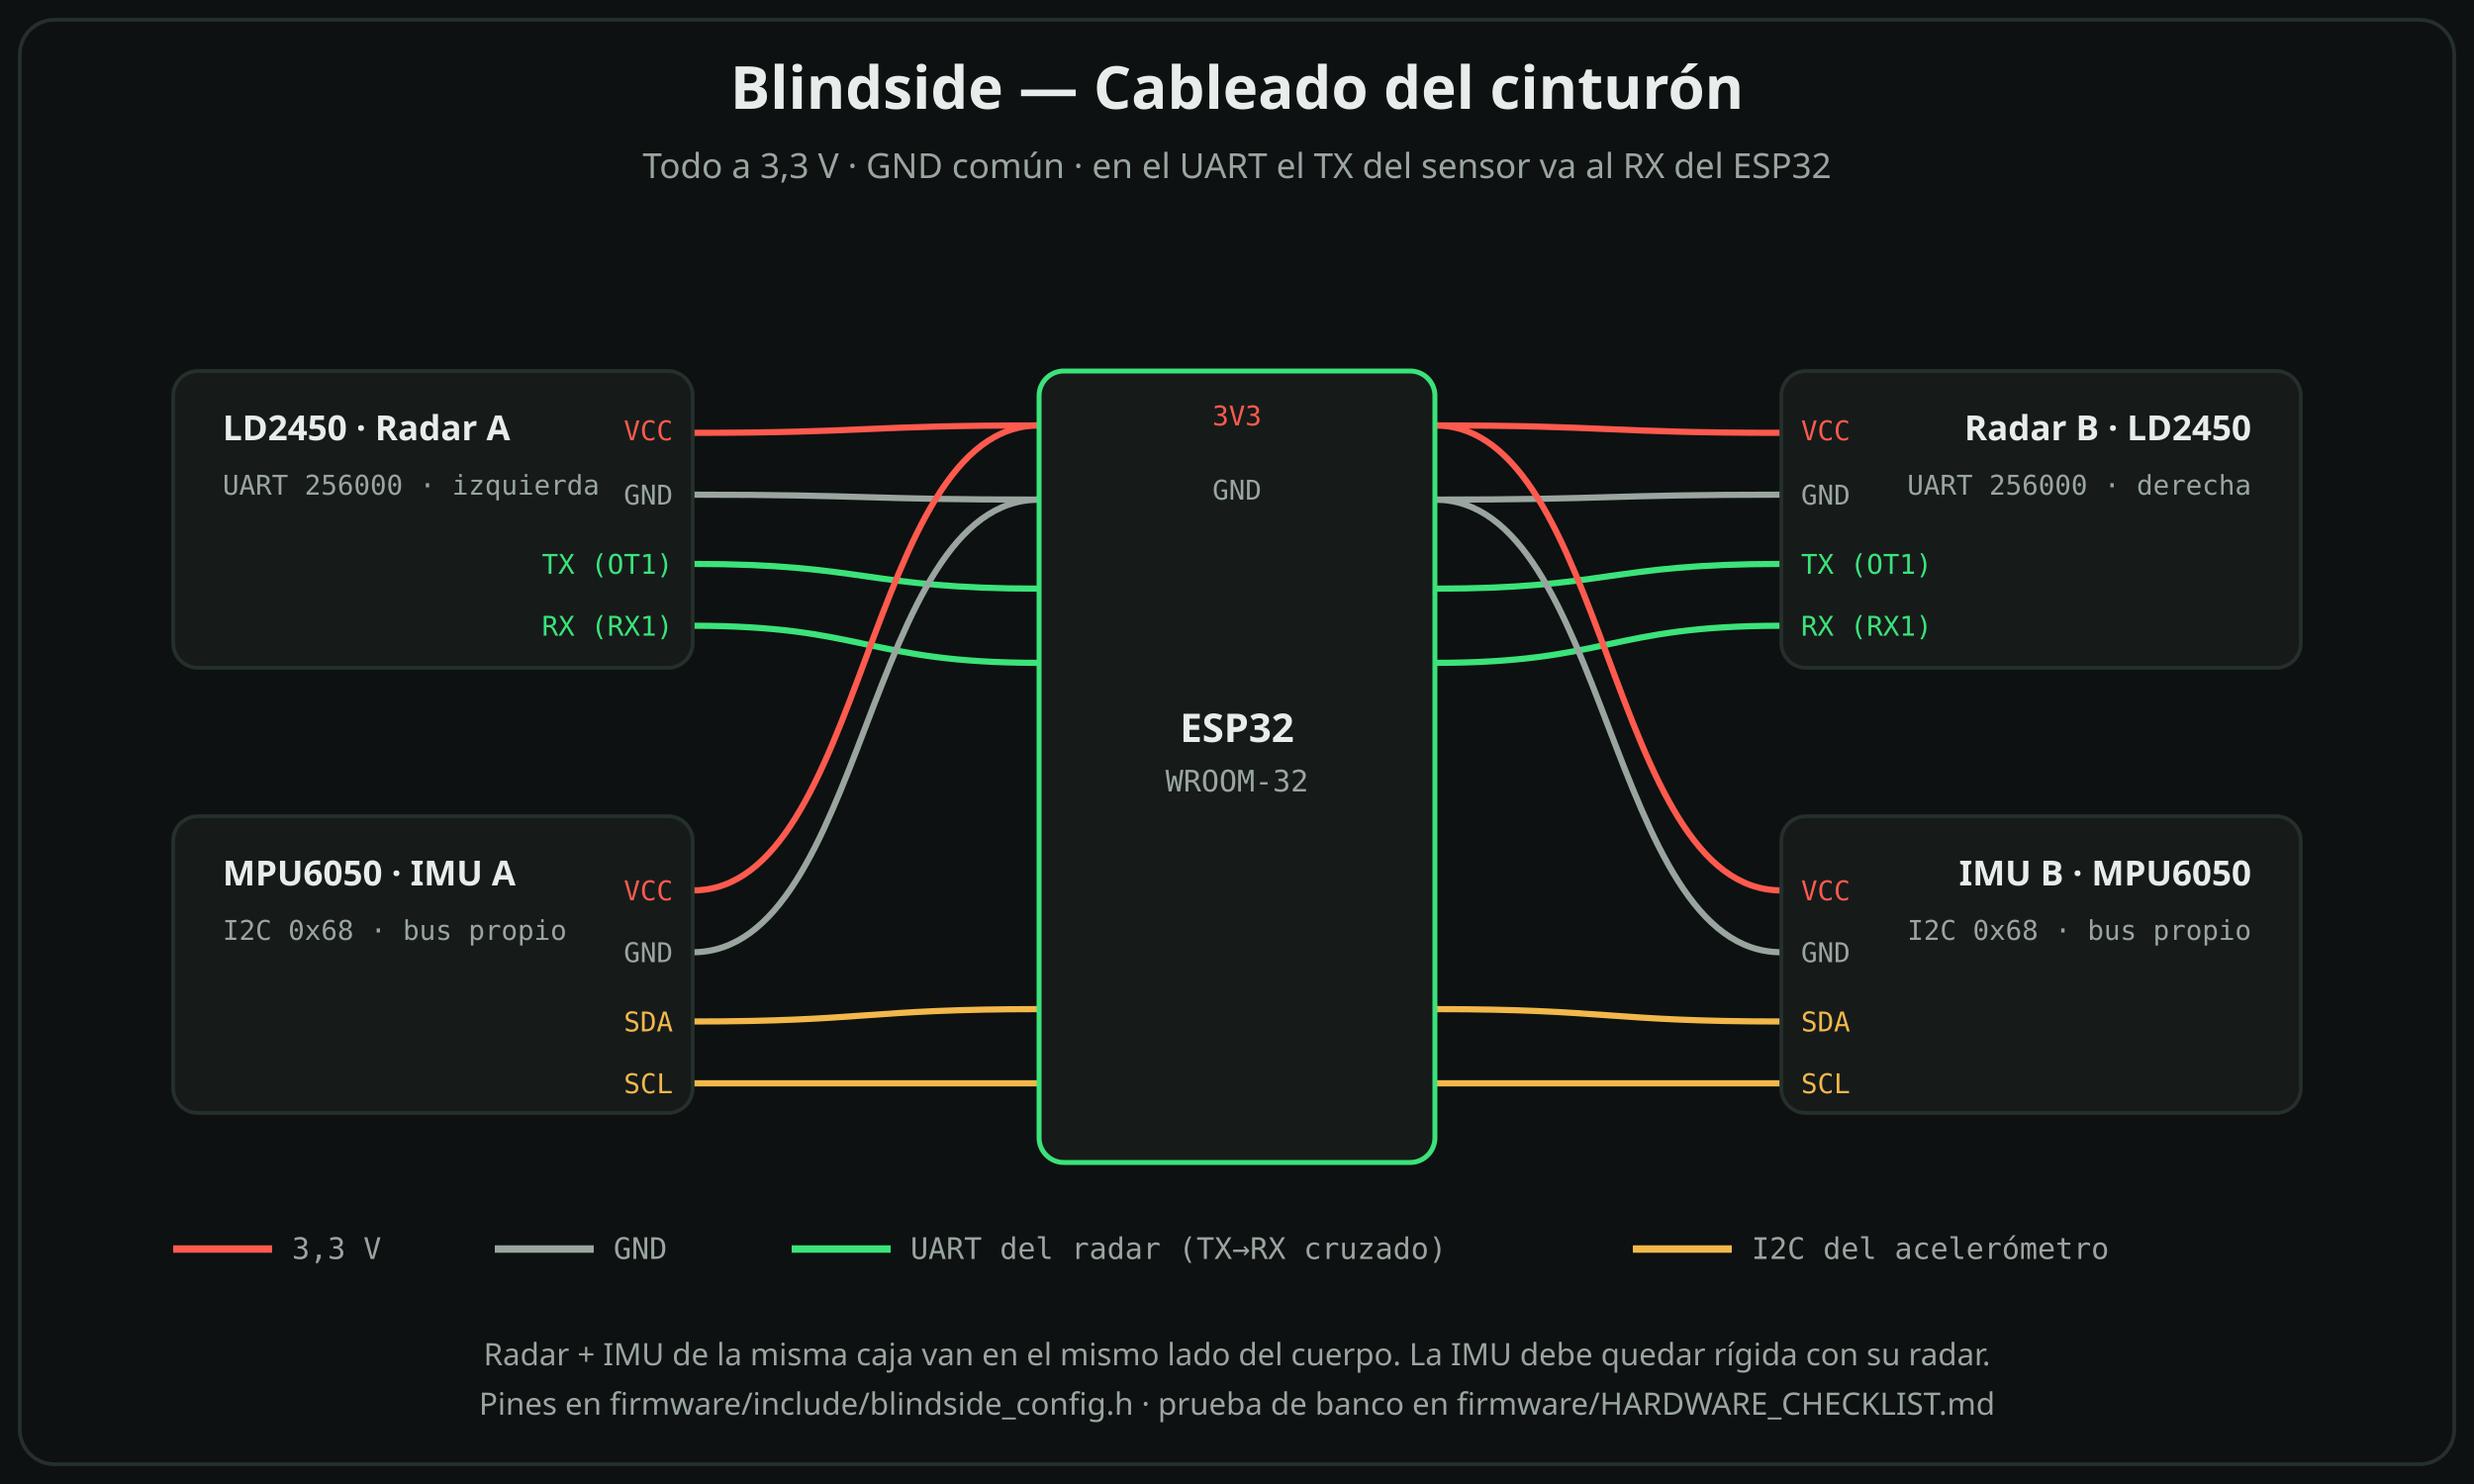
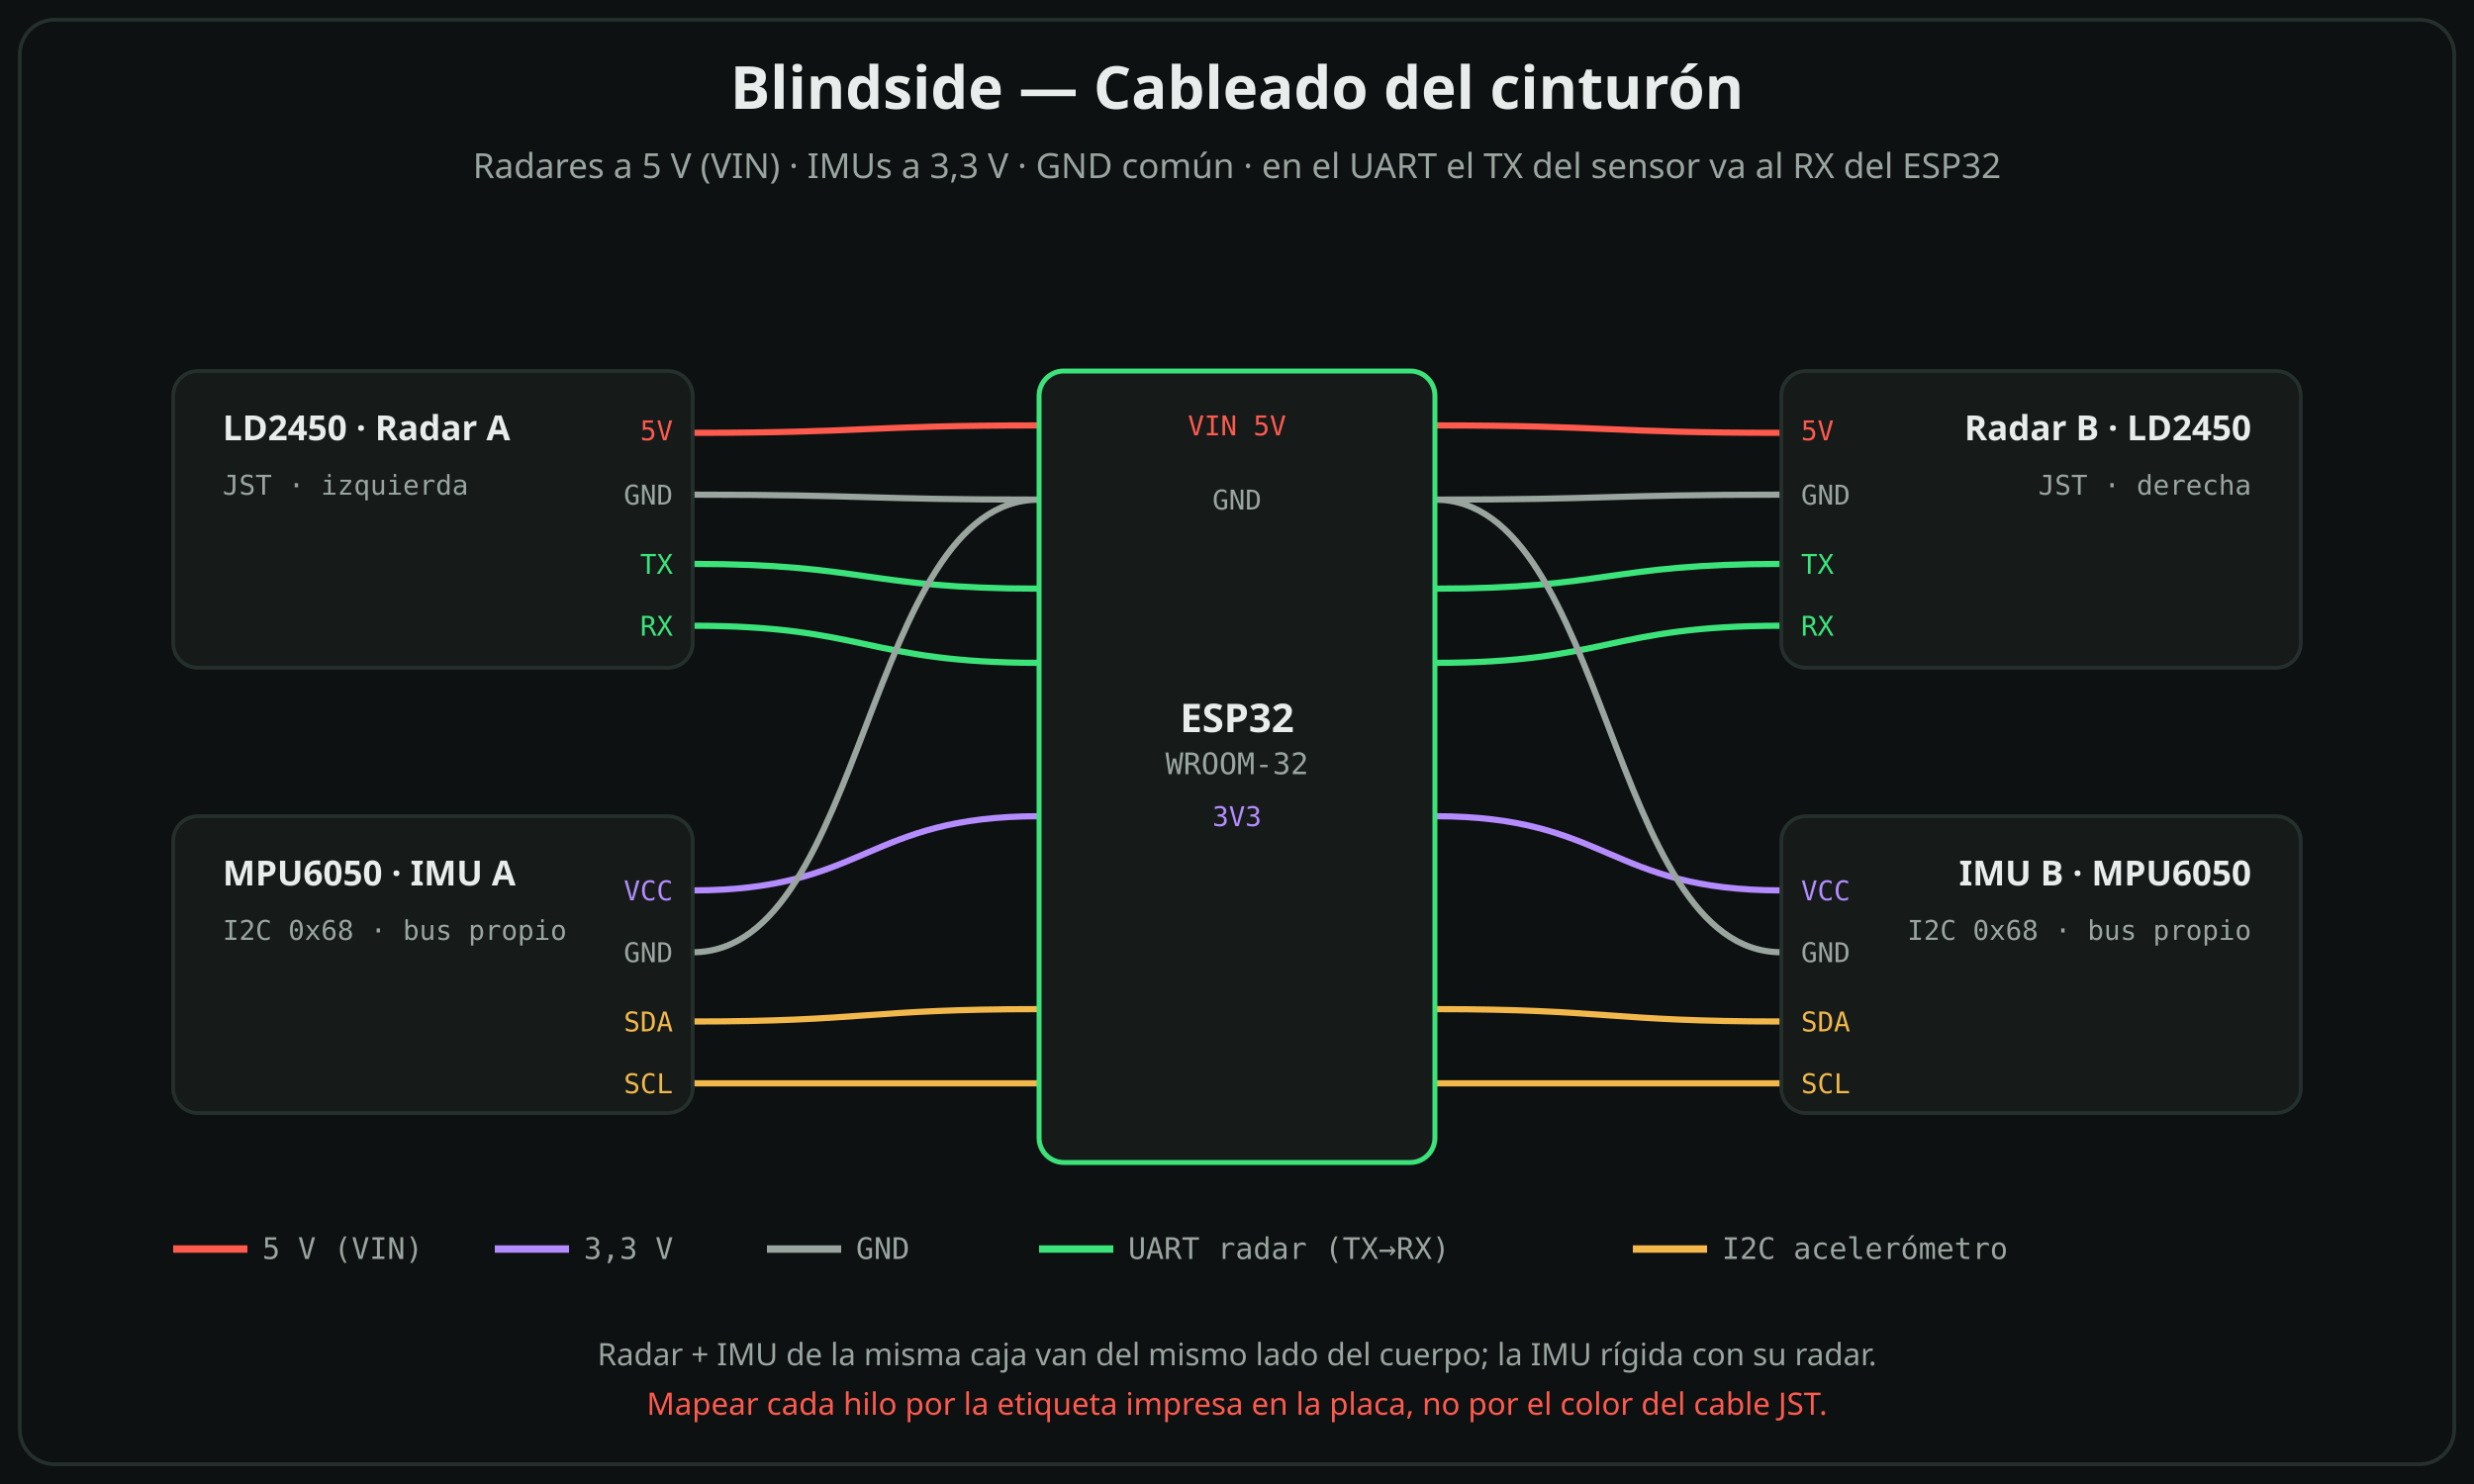
<svg xmlns="http://www.w3.org/2000/svg" viewBox="0 0 1000 600" font-family="'JetBrains Mono','DejaVu Sans Mono',monospace">
  <rect width="1000" height="600" fill="#0E1111" />
  <rect x="8" y="8" width="984" height="584" rx="14" fill="none" stroke="#25302C" stroke-width="1.5" />
  <text x="500" y="44" text-anchor="middle" fill="#E8ECEA" font-size="24" font-weight="700" font-family="'IBM Plex Sans',sans-serif">Blindside — Cableado del cinturón</text>
-   <text x="500" y="72" text-anchor="middle" fill="#9AA5A0" font-size="14" font-family="'IBM Plex Sans',sans-serif">Todo a 3,3 V · GND común · en el UART el TX del sensor va al RX del ESP32</text>
+   <text x="500" y="72" text-anchor="middle" fill="#9AA5A0" font-size="14" font-family="'IBM Plex Sans',sans-serif">Radares a 5 V (VIN) · IMUs a 3,3 V · GND común · en el UART el TX del sensor va al RX del ESP32</text>
  <path d="M280,175 C350,175 350,172 420,172" fill="none" stroke="#FF5A4E" stroke-width="2.5" />
  <path d="M280,200 C350,200 350,202 420,202" fill="none" stroke="#9AA5A0" stroke-width="2.5" />
  <path d="M280,228 C350,228 350,238 420,238" fill="none" stroke="#3BE37A" stroke-width="2.5" />
  <path d="M280,253 C350,253 350,268 420,268" fill="none" stroke="#3BE37A" stroke-width="2.5" />
-   <path d="M280,360 C350,360 350,172 420,172" fill="none" stroke="#FF5A4E" stroke-width="2.5" />
+   <path d="M280,360 C350,360 350,330 420,330" fill="none" stroke="#B48CFF" stroke-width="2.5" />
  <path d="M280,385 C350,385 350,202 420,202" fill="none" stroke="#9AA5A0" stroke-width="2.5" />
  <path d="M280,413 C350,413 350,408 420,408" fill="none" stroke="#F2B84B" stroke-width="2.5" />
  <path d="M280,438 C350,438 350,438 420,438" fill="none" stroke="#F2B84B" stroke-width="2.5" />
  <path d="M720,175 C650,175 650,172 580,172" fill="none" stroke="#FF5A4E" stroke-width="2.5" />
  <path d="M720,200 C650,200 650,202 580,202" fill="none" stroke="#9AA5A0" stroke-width="2.5" />
  <path d="M720,228 C650,228 650,238 580,238" fill="none" stroke="#3BE37A" stroke-width="2.5" />
  <path d="M720,253 C650,253 650,268 580,268" fill="none" stroke="#3BE37A" stroke-width="2.5" />
-   <path d="M720,360 C650,360 650,172 580,172" fill="none" stroke="#FF5A4E" stroke-width="2.5" />
+   <path d="M720,360 C650,360 650,330 580,330" fill="none" stroke="#B48CFF" stroke-width="2.5" />
  <path d="M720,385 C650,385 650,202 580,202" fill="none" stroke="#9AA5A0" stroke-width="2.5" />
  <path d="M720,413 C650,413 650,408 580,408" fill="none" stroke="#F2B84B" stroke-width="2.5" />
  <path d="M720,438 C650,438 650,438 580,438" fill="none" stroke="#F2B84B" stroke-width="2.5" />
  <text x="434" y="236" fill="#3BE37A" font-size="12">G16</text>
  <text x="434" y="266" fill="#3BE37A" font-size="12">G17</text>
  <text x="434" y="406" fill="#F2B84B" font-size="12">G32</text>
  <text x="434" y="436" fill="#F2B84B" font-size="12">G33</text>
  <text x="566" y="236" fill="#3BE37A" font-size="12" text-anchor="end">G26</text>
  <text x="566" y="266" fill="#3BE37A" font-size="12" text-anchor="end">G27</text>
  <text x="566" y="406" fill="#F2B84B" font-size="12" text-anchor="end">G21</text>
  <text x="566" y="436" fill="#F2B84B" font-size="12" text-anchor="end">G22</text>
  <rect x="420" y="150" width="160" height="320" rx="10" fill="#161B1A" stroke="#3BE37A" stroke-width="2" />
-   <text x="500" y="300" text-anchor="middle" fill="#E8ECEA" font-size="16" font-weight="700" font-family="'IBM Plex Sans',sans-serif">ESP32</text>
-   <text x="500" y="320" text-anchor="middle" fill="#9AA5A0" font-size="12">WROOM-32</text>
-   <text x="500" y="172" text-anchor="middle" fill="#FF5A4E" font-size="11">3V3</text>
-   <text x="500" y="202" text-anchor="middle" fill="#9AA5A0" font-size="11">GND</text>
+   <text x="500" y="176" text-anchor="middle" fill="#FF5A4E" font-size="11">VIN 5V</text>
+   <text x="500" y="206" text-anchor="middle" fill="#9AA5A0" font-size="11">GND</text>
+   <text x="500" y="296" text-anchor="middle" fill="#E8ECEA" font-size="16" font-weight="700" font-family="'IBM Plex Sans',sans-serif">ESP32</text>
+   <text x="500" y="313" text-anchor="middle" fill="#9AA5A0" font-size="12">WROOM-32</text>
+   <text x="500" y="334" text-anchor="middle" fill="#B48CFF" font-size="11">3V3</text>
  <rect x="70" y="150" width="210" height="120" rx="10" fill="#161B1A" stroke="#25302C" stroke-width="1.5" />
  <text x="90" y="178" fill="#E8ECEA" font-size="14" font-weight="700" font-family="'IBM Plex Sans',sans-serif">LD2450 · Radar A</text>
-   <text x="90" y="200" fill="#9AA5A0" font-size="11">UART 256000 · izquierda</text>
-   <text x="272" y="178" text-anchor="end" fill="#FF5A4E" font-size="11">VCC</text>
+   <text x="90" y="200" fill="#9AA5A0" font-size="11">JST · izquierda</text>
+   <text x="272" y="178" text-anchor="end" fill="#FF5A4E" font-size="11">5V</text>
  <text x="272" y="204" text-anchor="end" fill="#9AA5A0" font-size="11">GND</text>
-   <text x="272" y="232" text-anchor="end" fill="#3BE37A" font-size="11">TX (OT1)</text>
-   <text x="272" y="257" text-anchor="end" fill="#3BE37A" font-size="11">RX (RX1)</text>
+   <text x="272" y="232" text-anchor="end" fill="#3BE37A" font-size="11">TX</text>
+   <text x="272" y="257" text-anchor="end" fill="#3BE37A" font-size="11">RX</text>
  <rect x="70" y="330" width="210" height="120" rx="10" fill="#161B1A" stroke="#25302C" stroke-width="1.5" />
  <text x="90" y="358" fill="#E8ECEA" font-size="14" font-weight="700" font-family="'IBM Plex Sans',sans-serif">MPU6050 · IMU A</text>
  <text x="90" y="380" fill="#9AA5A0" font-size="11">I2C 0x68 · bus propio</text>
-   <text x="272" y="364" text-anchor="end" fill="#FF5A4E" font-size="11">VCC</text>
+   <text x="272" y="364" text-anchor="end" fill="#B48CFF" font-size="11">VCC</text>
  <text x="272" y="389" text-anchor="end" fill="#9AA5A0" font-size="11">GND</text>
  <text x="272" y="417" text-anchor="end" fill="#F2B84B" font-size="11">SDA</text>
  <text x="272" y="442" text-anchor="end" fill="#F2B84B" font-size="11">SCL</text>
  <rect x="720" y="150" width="210" height="120" rx="10" fill="#161B1A" stroke="#25302C" stroke-width="1.5" />
  <text x="910" y="178" text-anchor="end" fill="#E8ECEA" font-size="14" font-weight="700" font-family="'IBM Plex Sans',sans-serif">Radar B · LD2450</text>
-   <text x="910" y="200" text-anchor="end" fill="#9AA5A0" font-size="11">UART 256000 · derecha</text>
-   <text x="728" y="178" fill="#FF5A4E" font-size="11">VCC</text>
+   <text x="910" y="200" text-anchor="end" fill="#9AA5A0" font-size="11">JST · derecha</text>
+   <text x="728" y="178" fill="#FF5A4E" font-size="11">5V</text>
  <text x="728" y="204" fill="#9AA5A0" font-size="11">GND</text>
-   <text x="728" y="232" fill="#3BE37A" font-size="11">TX (OT1)</text>
-   <text x="728" y="257" fill="#3BE37A" font-size="11">RX (RX1)</text>
+   <text x="728" y="232" fill="#3BE37A" font-size="11">TX</text>
+   <text x="728" y="257" fill="#3BE37A" font-size="11">RX</text>
  <rect x="720" y="330" width="210" height="120" rx="10" fill="#161B1A" stroke="#25302C" stroke-width="1.5" />
  <text x="910" y="358" text-anchor="end" fill="#E8ECEA" font-size="14" font-weight="700" font-family="'IBM Plex Sans',sans-serif">IMU B · MPU6050</text>
  <text x="910" y="380" text-anchor="end" fill="#9AA5A0" font-size="11">I2C 0x68 · bus propio</text>
-   <text x="728" y="364" fill="#FF5A4E" font-size="11">VCC</text>
+   <text x="728" y="364" fill="#B48CFF" font-size="11">VCC</text>
  <text x="728" y="389" fill="#9AA5A0" font-size="11">GND</text>
  <text x="728" y="417" fill="#F2B84B" font-size="11">SDA</text>
  <text x="728" y="442" fill="#F2B84B" font-size="11">SCL</text>
-   <line x1="70" y1="505" x2="110" y2="505" stroke="#FF5A4E" stroke-width="3" />
-   <text x="118" y="509" fill="#9AA5A0" font-size="12">3,3 V</text>
-   <line x1="200" y1="505" x2="240" y2="505" stroke="#9AA5A0" stroke-width="3" />
-   <text x="248" y="509" fill="#9AA5A0" font-size="12">GND</text>
-   <line x1="320" y1="505" x2="360" y2="505" stroke="#3BE37A" stroke-width="3" />
-   <text x="368" y="509" fill="#9AA5A0" font-size="12">UART del radar (TX→RX cruzado)</text>
-   <line x1="660" y1="505" x2="700" y2="505" stroke="#F2B84B" stroke-width="3" />
-   <text x="708" y="509" fill="#9AA5A0" font-size="12">I2C del acelerómetro</text>
-   <text x="500" y="552" text-anchor="middle" fill="#9AA5A0" font-size="12.5" font-family="'IBM Plex Sans',sans-serif">Radar + IMU de la misma caja van en el mismo lado del cuerpo. La IMU debe quedar rígida con su radar.</text>
-   <text x="500" y="572" text-anchor="middle" fill="#9AA5A0" font-size="12.5" font-family="'IBM Plex Sans',sans-serif">Pines en firmware/include/blindside_config.h · prueba de banco en firmware/HARDWARE_CHECKLIST.md</text>
+   <line x1="70" y1="505" x2="100" y2="505" stroke="#FF5A4E" stroke-width="3" />
+   <text x="106" y="509" fill="#9AA5A0" font-size="12">5 V (VIN)</text>
+   <line x1="200" y1="505" x2="230" y2="505" stroke="#B48CFF" stroke-width="3" />
+   <text x="236" y="509" fill="#9AA5A0" font-size="12">3,3 V</text>
+   <line x1="310" y1="505" x2="340" y2="505" stroke="#9AA5A0" stroke-width="3" />
+   <text x="346" y="509" fill="#9AA5A0" font-size="12">GND</text>
+   <line x1="420" y1="505" x2="450" y2="505" stroke="#3BE37A" stroke-width="3" />
+   <text x="456" y="509" fill="#9AA5A0" font-size="12">UART radar (TX→RX)</text>
+   <line x1="660" y1="505" x2="690" y2="505" stroke="#F2B84B" stroke-width="3" />
+   <text x="696" y="509" fill="#9AA5A0" font-size="12">I2C acelerómetro</text>
+   <text x="500" y="552" text-anchor="middle" fill="#9AA5A0" font-size="12.5" font-family="'IBM Plex Sans',sans-serif">Radar + IMU de la misma caja van del mismo lado del cuerpo; la IMU rígida con su radar.</text>
+   <text x="500" y="572" text-anchor="middle" fill="#FF5A4E" font-size="12.5" font-family="'IBM Plex Sans',sans-serif">Mapear cada hilo por la etiqueta impresa en la placa, no por el color del cable JST.</text>
</svg>
